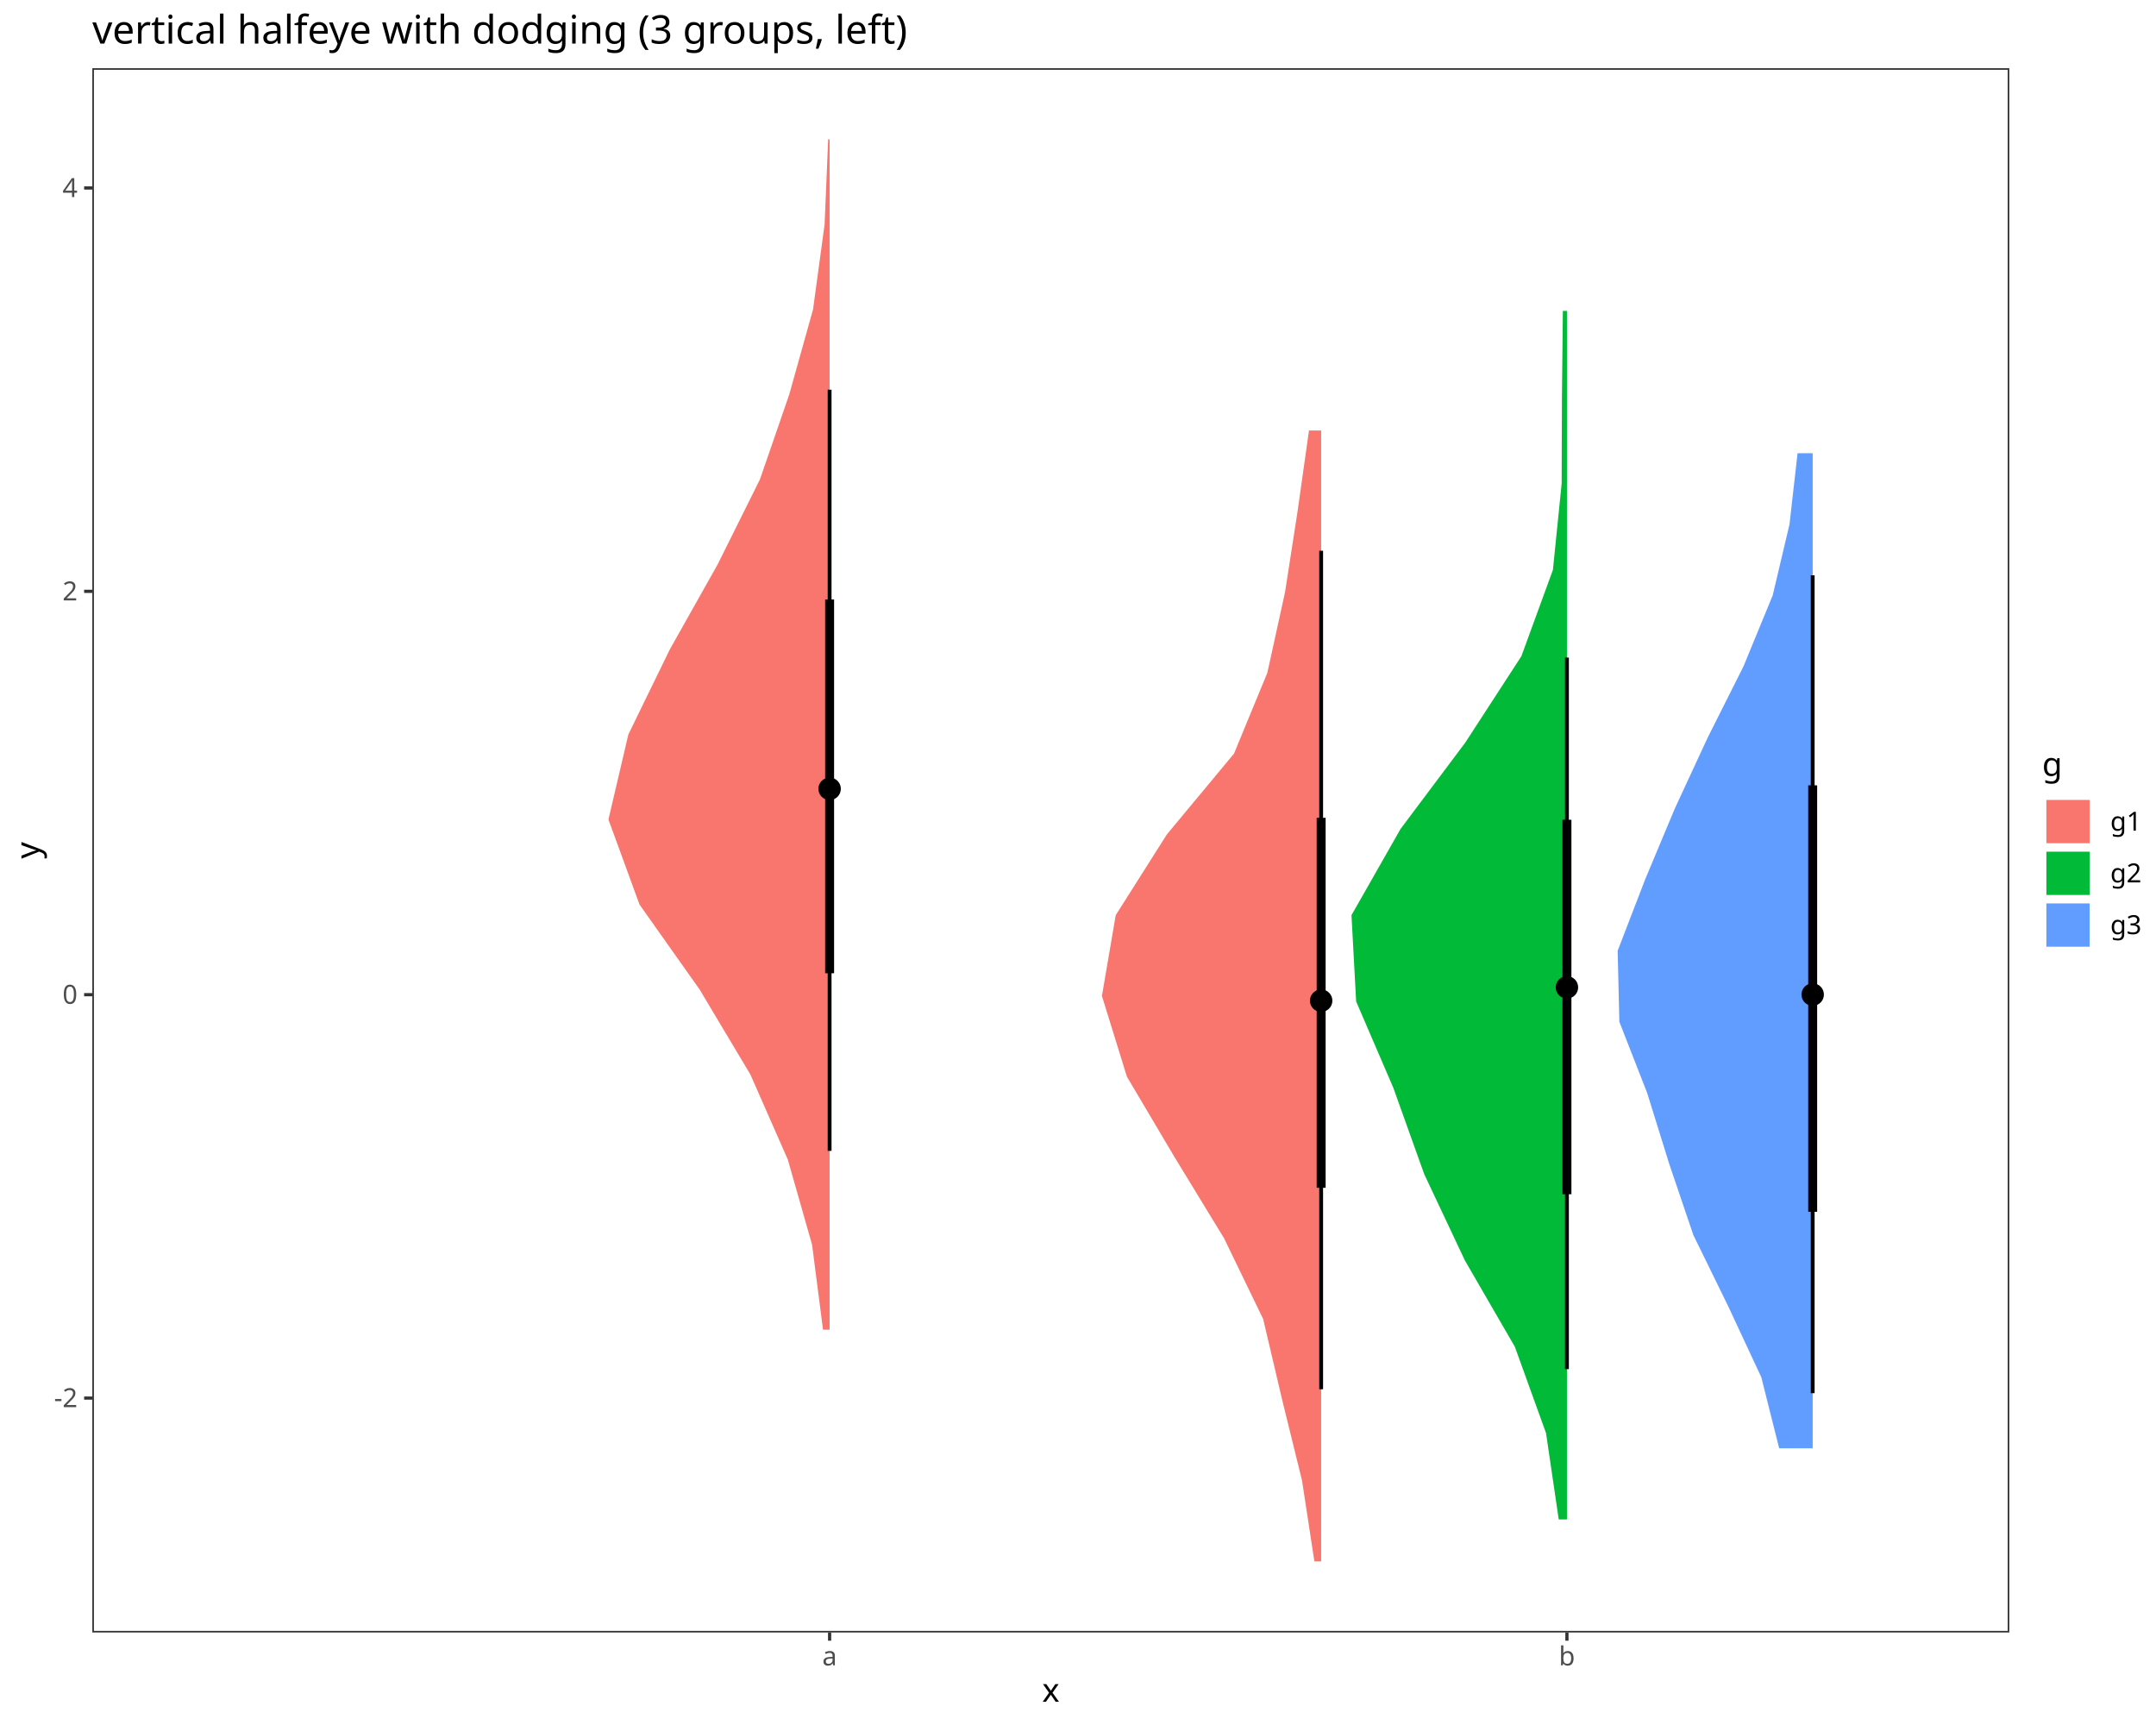
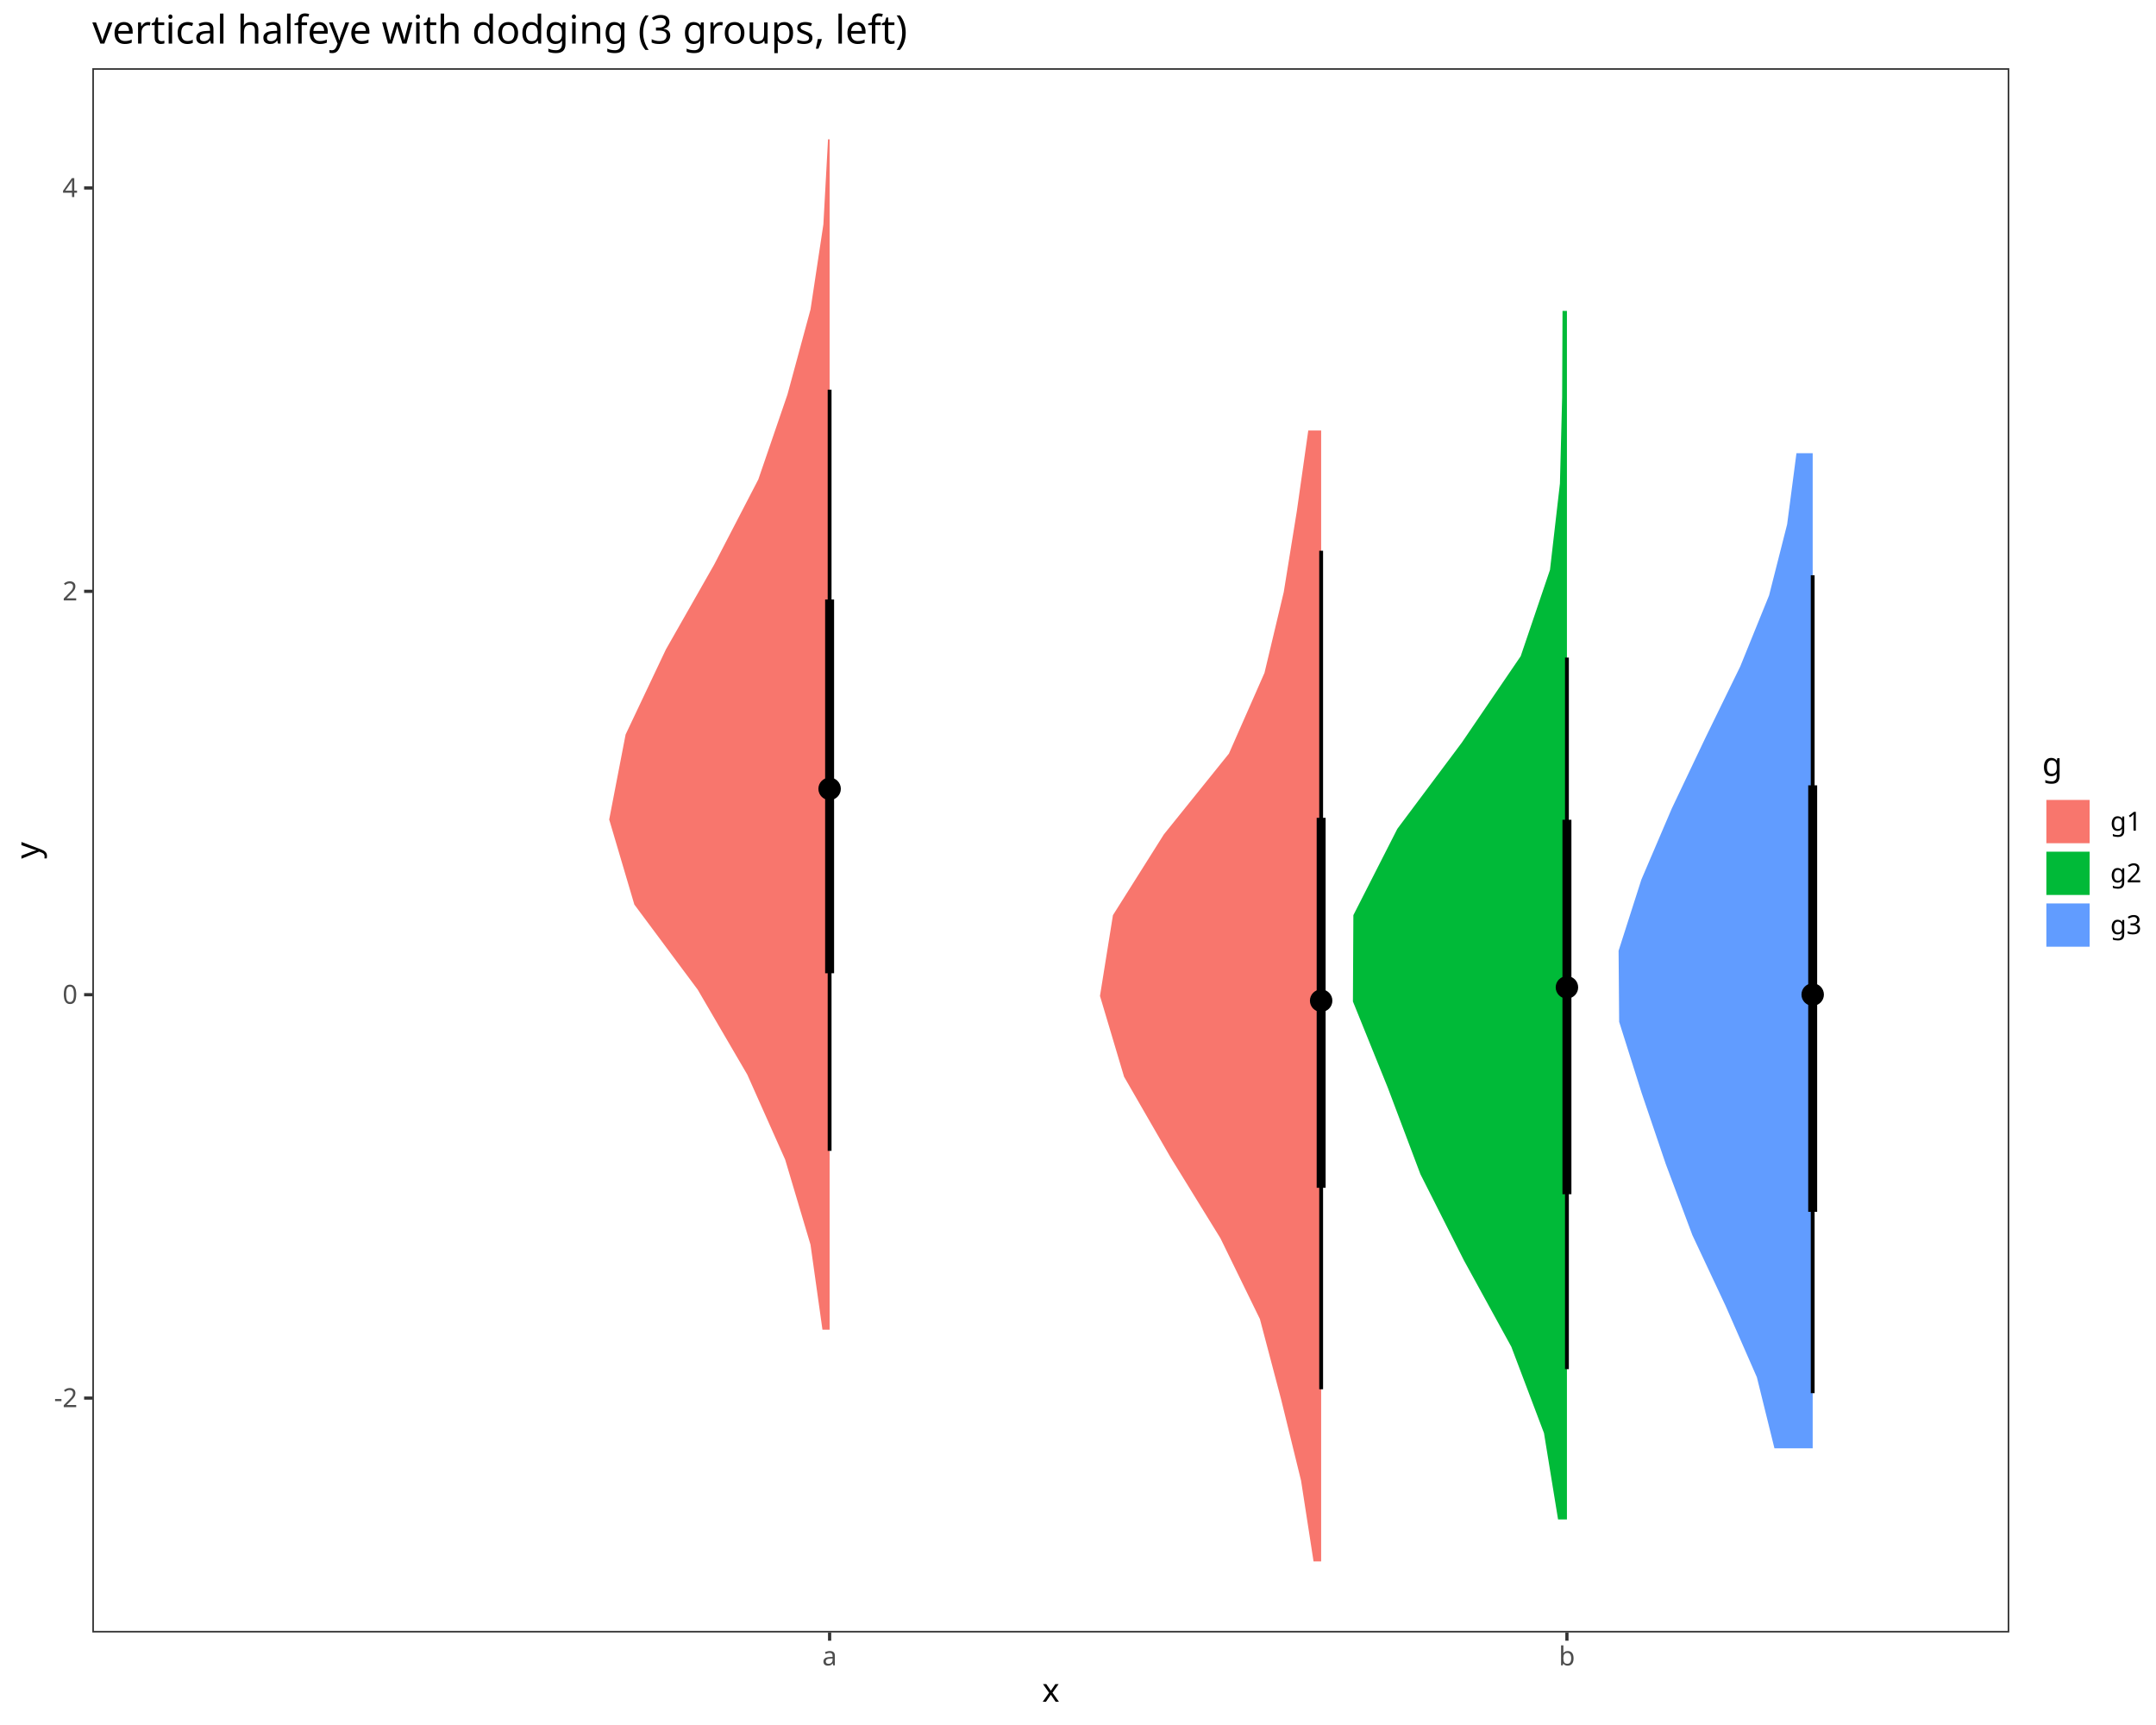
<svg xmlns="http://www.w3.org/2000/svg" class="svglite" data-engine-version="2.0" width="720.00pt" height="576.00pt" viewBox="0 0 720.00 576.00">
  <defs>
    <style type="text/css">
    .svglite line, .svglite polyline, .svglite polygon, .svglite path, .svglite rect, .svglite circle {
      fill: none;
      stroke: #000000;
      stroke-linecap: round;
      stroke-linejoin: round;
      stroke-miterlimit: 10.00;
    }
  </style>
  </defs>
  <rect width="100%" height="100%" style="stroke: none; fill: #FFFFFF;" />
  <defs>
    <clipPath id="cpMC4wMHw3MjAuMDB8MC4wMHw1NzYuMDA=">
      <rect x="0.00" y="0.00" width="720.00" height="576.00" />
    </clipPath>
  </defs>
  <g clip-path="url(#cpMC4wMHw3MjAuMDB8MC4wMHw1NzYuMDA=)">
    <rect x="0.00" y="0.00" width="720.00" height="576.00" style="stroke-width: 1.07; stroke: #FFFFFF; fill: #FFFFFF;" />
  </g>
  <defs>
    <clipPath id="cpMzAuODN8NjcxLjAxfDIyLjc4fDU0NS4xMQ==">
      <rect x="30.83" y="22.78" width="640.18" height="522.33" />
    </clipPath>
  </defs>
  <g clip-path="url(#cpMzAuODN8NjcxLjAxfDIyLjc4fDU0NS4xMQ==)">
    <rect x="30.83" y="22.78" width="640.18" height="522.33" style="stroke-width: 1.07; stroke: none; fill: #FFFFFF;" />
-     <polygon points="277.05,444.00 277.05,415.61 277.05,387.22 277.05,358.83 277.05,330.44 277.05,302.04 277.05,273.65 277.05,245.26 277.05,216.87 277.05,188.48 277.05,160.09 277.05,131.70 277.05,103.31 277.05,74.92 277.05,46.53 276.57,46.53 275.38,74.92 271.52,103.31 263.58,131.70 253.78,160.09 239.65,188.48 223.68,216.87 209.84,245.26 203.19,273.65 213.57,302.04 233.66,330.44 250.61,358.83 263.10,387.22 271.19,415.61 274.85,444.00 " style="stroke-width: 2.13; stroke: none; fill: #F8766D;" />
-     <polygon points="441.20,521.37 441.20,494.40 441.20,467.42 441.20,440.45 441.20,413.48 441.20,386.51 441.20,359.53 441.20,332.56 441.20,305.59 441.20,278.61 441.20,251.64 441.20,224.67 441.20,197.70 441.20,170.72 441.20,143.75 437.14,143.75 433.33,170.72 429.15,197.70 423.23,224.67 412.10,251.64 389.69,278.61 372.60,305.59 367.99,332.56 376.34,359.53 392.32,386.51 408.78,413.48 421.84,440.45 428.18,467.42 434.82,494.40 438.94,521.37 " style="stroke-width: 2.13; stroke: none; fill: #F8766D;" />
-     <polygon points="523.28,507.36 523.28,478.53 523.28,449.71 523.28,420.88 523.28,392.06 523.28,363.23 523.28,334.41 523.28,305.59 523.28,276.76 523.28,247.94 523.28,219.11 523.28,190.29 523.28,161.46 523.28,132.64 523.28,103.81 521.92,103.81 521.61,132.64 521.52,161.46 518.60,190.29 508.07,219.11 489.35,247.94 467.74,276.76 451.33,305.59 452.89,334.41 465.30,363.23 475.62,392.06 489.20,420.88 505.89,449.71 516.30,478.53 520.54,507.36 " style="stroke-width: 2.13; stroke: none; fill: #00BA38;" />
-     <polygon points="605.35,483.61 605.35,459.87 605.35,436.14 605.35,412.40 605.35,388.67 605.35,364.94 605.35,341.20 605.35,317.47 605.35,293.73 605.35,270.00 605.35,246.27 605.35,222.53 605.35,198.80 605.35,175.06 605.35,151.33 600.30,151.33 597.61,175.06 592.00,198.80 582.23,222.53 570.30,246.27 559.30,270.00 549.37,293.73 540.22,317.47 540.79,341.20 550.07,364.94 557.45,388.67 565.50,412.40 577.12,436.14 588.19,459.87 594.16,483.61 " style="stroke-width: 2.13; stroke: none; fill: #619CFF;" />
+     <polygon points="277.05,444.00 277.05,415.61 277.05,387.22 277.05,358.83 277.05,330.44 277.05,302.04 277.05,273.65 277.05,245.26 277.05,216.87 277.05,188.48 277.05,160.09 277.05,131.70 277.05,103.31 277.05,74.92 277.05,46.53 276.52,46.53 274.97,74.92 270.68,103.31 262.98,131.70 253.24,160.09 238.52,188.48 222.37,216.87 208.92,245.26 203.44,273.65 211.84,302.04 232.99,330.44 249.56,358.83 262.21,387.22 270.67,415.61 274.66,444.00 " style="stroke-width: 2.13; stroke: none; fill: #F8766D;" />
+     <polygon points="441.20,521.37 441.20,494.40 441.20,467.42 441.20,440.45 441.20,413.48 441.20,386.51 441.20,359.53 441.20,332.56 441.20,305.59 441.20,278.61 441.20,251.64 441.20,224.67 441.20,197.70 441.20,170.72 441.20,143.75 436.90,143.75 433.07,170.72 428.71,197.70 422.28,224.67 410.40,251.64 388.68,278.61 371.67,305.59 367.34,332.56 375.38,359.53 390.94,386.51 407.57,413.48 420.75,440.45 427.87,467.42 434.49,494.40 438.66,521.37 " style="stroke-width: 2.13; stroke: none; fill: #F8766D;" />
+     <polygon points="523.28,507.36 523.28,478.53 523.28,449.71 523.28,420.88 523.28,392.06 523.28,363.23 523.28,334.41 523.28,305.59 523.28,276.76 523.28,247.94 523.28,219.11 523.28,190.29 523.28,161.46 523.28,132.64 523.28,103.81 521.81,103.81 521.68,132.64 520.94,161.46 517.62,190.29 507.84,219.11 488.19,247.94 466.64,276.76 451.96,305.59 451.81,334.41 463.47,363.23 474.34,392.06 488.89,420.88 504.71,449.71 515.62,478.53 520.32,507.36 " style="stroke-width: 2.13; stroke: none; fill: #00BA38;" />
+     <polygon points="605.35,483.61 605.35,459.87 605.35,436.14 605.35,412.40 605.35,388.67 605.35,364.94 605.35,341.20 605.35,317.47 605.35,293.73 605.35,270.00 605.35,246.27 605.35,222.53 605.35,198.80 605.35,175.06 605.35,151.33 599.93,151.33 596.82,175.06 590.79,198.80 581.16,222.53 569.57,246.27 558.28,270.00 548.13,293.73 540.53,317.47 540.72,341.20 548.22,364.94 556.28,388.67 565.16,412.40 576.31,436.14 586.71,459.87 592.58,483.61 " style="stroke-width: 2.13; stroke: none; fill: #619CFF;" />
    <line x1="441.20" y1="463.90" x2="441.20" y2="183.89" style="stroke-width: 1.28; stroke-linecap: butt;" />
    <line x1="605.35" y1="465.20" x2="605.35" y2="192.09" style="stroke-width: 1.28; stroke-linecap: butt;" />
    <line x1="277.05" y1="384.29" x2="277.05" y2="130.11" style="stroke-width: 1.28; stroke-linecap: butt;" />
    <line x1="523.28" y1="457.17" x2="523.28" y2="219.58" style="stroke-width: 1.28; stroke-linecap: butt;" />
    <line x1="605.35" y1="404.64" x2="605.35" y2="262.24" style="stroke-width: 2.99; stroke-linecap: butt;" />
    <line x1="523.28" y1="398.76" x2="523.28" y2="273.73" style="stroke-width: 2.99; stroke-linecap: butt;" />
    <line x1="277.05" y1="324.98" x2="277.05" y2="200.17" style="stroke-width: 2.99; stroke-linecap: butt;" />
    <line x1="441.20" y1="396.61" x2="441.20" y2="273.08" style="stroke-width: 2.99; stroke-linecap: butt;" />
    <circle cx="441.20" cy="334.14" r="1.68" style="stroke-width: 1.06; fill: #000000;" />
    <circle cx="605.35" cy="332.10" r="1.68" style="stroke-width: 1.06; fill: #000000;" />
    <circle cx="277.05" cy="263.40" r="1.68" style="stroke-width: 1.06; fill: #000000;" />
    <circle cx="523.28" cy="329.69" r="1.68" style="stroke-width: 1.06; fill: #000000;" />
    <circle cx="605.35" cy="332.10" r="3.22" style="stroke-width: 1.06; fill: #000000;" />
    <circle cx="523.28" cy="329.69" r="3.22" style="stroke-width: 1.06; fill: #000000;" />
    <circle cx="277.05" cy="263.40" r="3.22" style="stroke-width: 1.06; fill: #000000;" />
    <circle cx="441.20" cy="334.14" r="3.22" style="stroke-width: 1.06; fill: #000000;" />
    <rect x="30.83" y="22.78" width="640.18" height="522.33" style="stroke-width: 1.07; stroke: #333333;" />
  </g>
  <g clip-path="url(#cpMC4wMHw3MjAuMDB8MC4wMHw1NzYuMDA=)">
    <text x="25.90" y="469.86" text-anchor="end" style="font-size: 8.80px; fill: #4D4D4D; font-family: sans;" textLength="7.82px" lengthAdjust="spacingAndGlyphs">-2</text>
    <text x="25.90" y="335.17" text-anchor="end" style="font-size: 8.80px; fill: #4D4D4D; font-family: sans;" textLength="4.89px" lengthAdjust="spacingAndGlyphs">0</text>
    <text x="25.90" y="200.48" text-anchor="end" style="font-size: 8.80px; fill: #4D4D4D; font-family: sans;" textLength="4.89px" lengthAdjust="spacingAndGlyphs">2</text>
    <text x="25.90" y="65.79" text-anchor="end" style="font-size: 8.80px; fill: #4D4D4D; font-family: sans;" textLength="4.89px" lengthAdjust="spacingAndGlyphs">4</text>
    <polyline points="28.09,466.84 30.83,466.84 " style="stroke-width: 1.07; stroke: #333333; stroke-linecap: butt;" />
    <polyline points="28.09,332.14 30.83,332.14 " style="stroke-width: 1.07; stroke: #333333; stroke-linecap: butt;" />
    <polyline points="28.09,197.45 30.83,197.45 " style="stroke-width: 1.07; stroke: #333333; stroke-linecap: butt;" />
    <polyline points="28.09,62.76 30.83,62.76 " style="stroke-width: 1.07; stroke: #333333; stroke-linecap: butt;" />
    <polyline points="277.05,547.85 277.05,545.11 " style="stroke-width: 1.07; stroke: #333333; stroke-linecap: butt;" />
    <polyline points="523.28,547.85 523.28,545.11 " style="stroke-width: 1.07; stroke: #333333; stroke-linecap: butt;" />
    <text x="277.05" y="556.10" text-anchor="middle" style="font-size: 8.80px; fill: #4D4D4D; font-family: sans;" textLength="4.89px" lengthAdjust="spacingAndGlyphs">a</text>
    <text x="523.28" y="556.10" text-anchor="middle" style="font-size: 8.80px; fill: #4D4D4D; font-family: sans;" textLength="4.89px" lengthAdjust="spacingAndGlyphs">b</text>
    <text x="350.92" y="568.24" text-anchor="middle" style="font-size: 11.00px; font-family: sans;" textLength="5.50px" lengthAdjust="spacingAndGlyphs">x</text>
    <text transform="translate(13.05,283.95) rotate(-90)" text-anchor="middle" style="font-size: 11.00px; font-family: sans;" textLength="5.50px" lengthAdjust="spacingAndGlyphs">y</text>
    <rect x="681.97" y="250.36" width="32.55" height="67.17" style="stroke-width: 1.07; stroke: none; fill: #FFFFFF;" />
    <text x="681.97" y="259.07" style="font-size: 11.00px; font-family: sans;" textLength="6.12px" lengthAdjust="spacingAndGlyphs">g</text>
    <rect x="681.97" y="265.69" width="17.28" height="17.28" style="stroke-width: 1.07; stroke: none; fill: #FFFFFF;" />
    <rect x="683.39" y="267.11" width="14.45" height="14.45" style="stroke-width: 2.13; stroke: none; stroke-linecap: butt; stroke-linejoin: miter; fill: #F8766D;" />
    <rect x="681.97" y="282.97" width="17.28" height="17.28" style="stroke-width: 1.07; stroke: none; fill: #FFFFFF;" />
    <rect x="683.39" y="284.39" width="14.45" height="14.45" style="stroke-width: 2.13; stroke: none; stroke-linecap: butt; stroke-linejoin: miter; fill: #00BA38;" />
    <rect x="681.97" y="300.25" width="17.28" height="17.28" style="stroke-width: 1.07; stroke: none; fill: #FFFFFF;" />
    <rect x="683.39" y="301.67" width="14.45" height="14.45" style="stroke-width: 2.13; stroke: none; stroke-linecap: butt; stroke-linejoin: miter; fill: #619CFF;" />
    <text x="704.73" y="277.36" style="font-size: 8.80px; font-family: sans;" textLength="9.79px" lengthAdjust="spacingAndGlyphs">g1</text>
    <text x="704.73" y="294.64" style="font-size: 8.80px; font-family: sans;" textLength="9.79px" lengthAdjust="spacingAndGlyphs">g2</text>
    <text x="704.73" y="311.92" style="font-size: 8.80px; font-family: sans;" textLength="9.79px" lengthAdjust="spacingAndGlyphs">g3</text>
    <text x="30.83" y="14.56" style="font-size: 13.20px; font-family: sans;" textLength="254.62px" lengthAdjust="spacingAndGlyphs">vertical halfeye with dodging (3 groups, left)</text>
  </g>
</svg>
